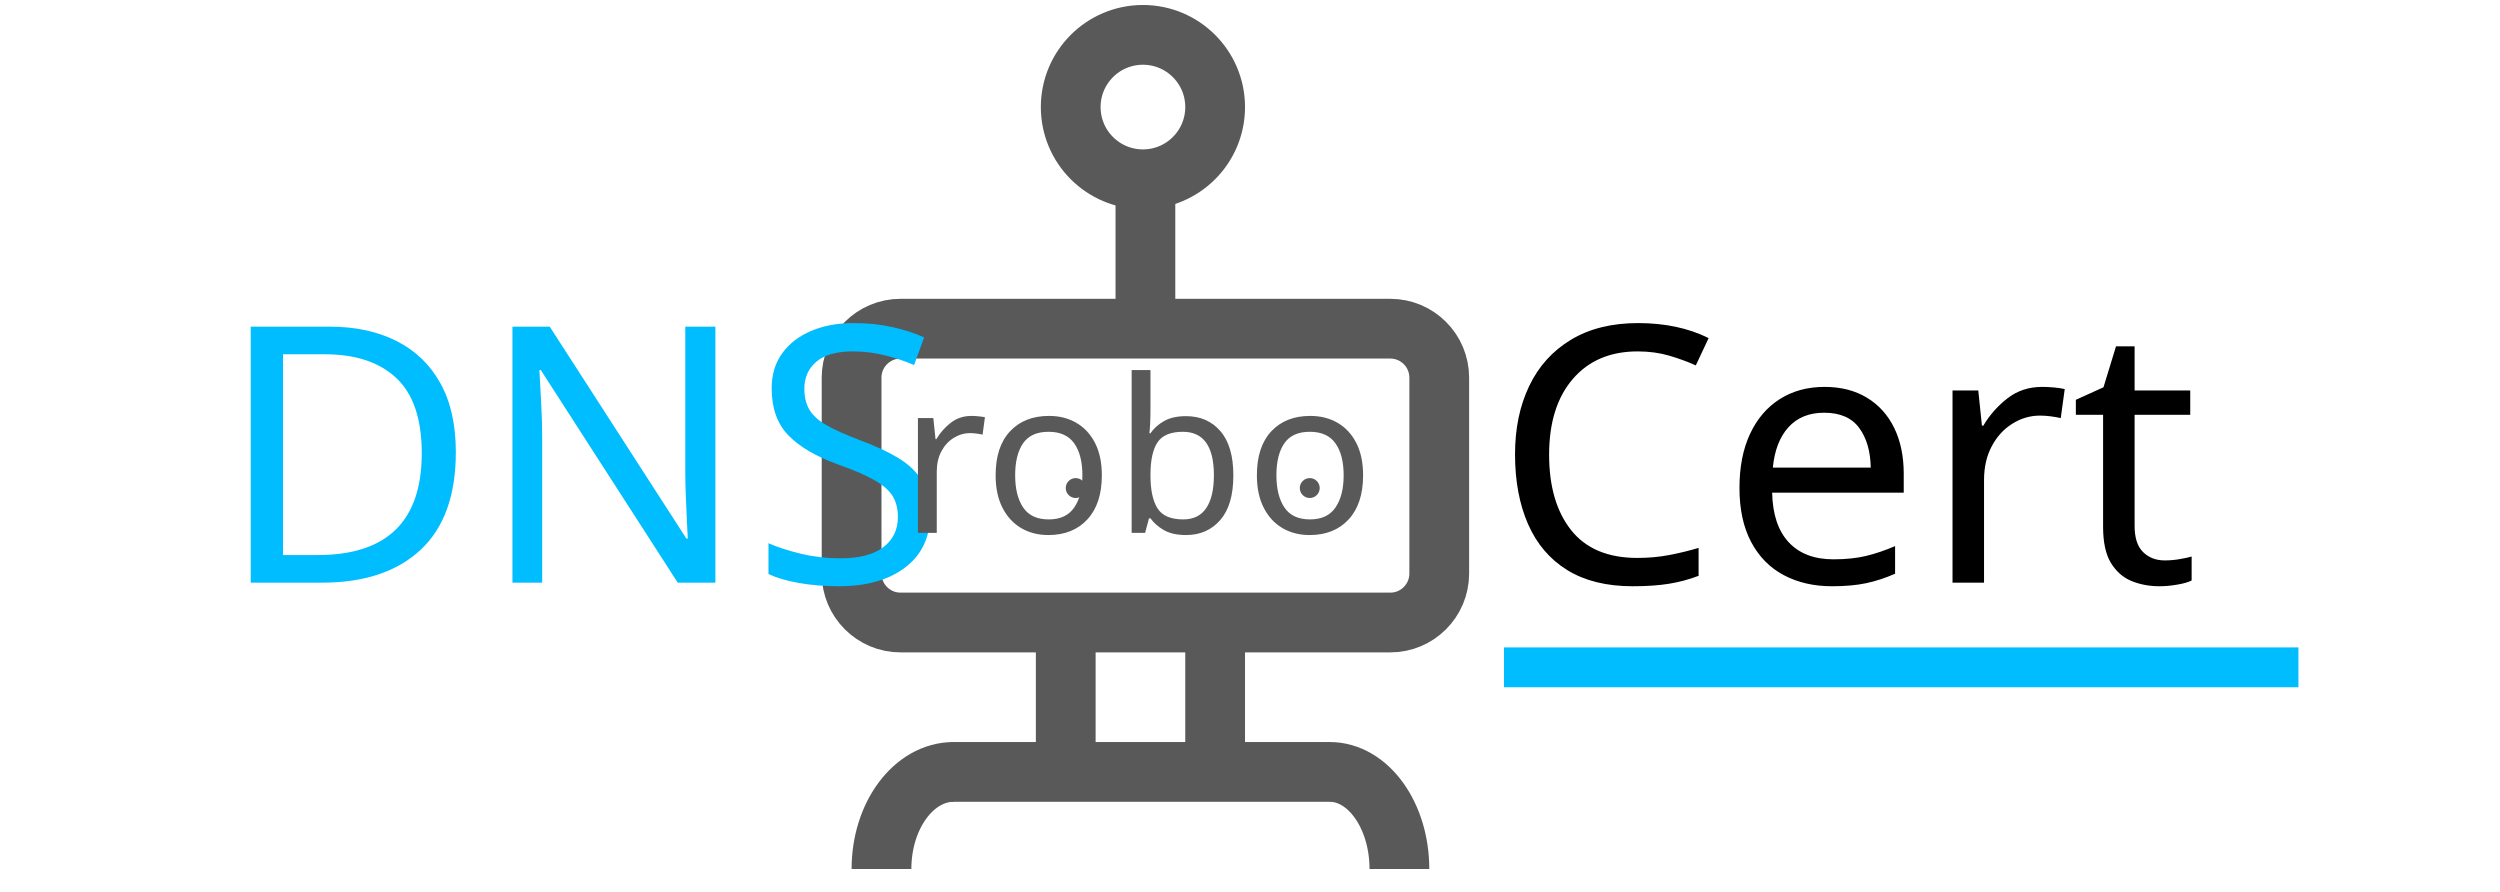
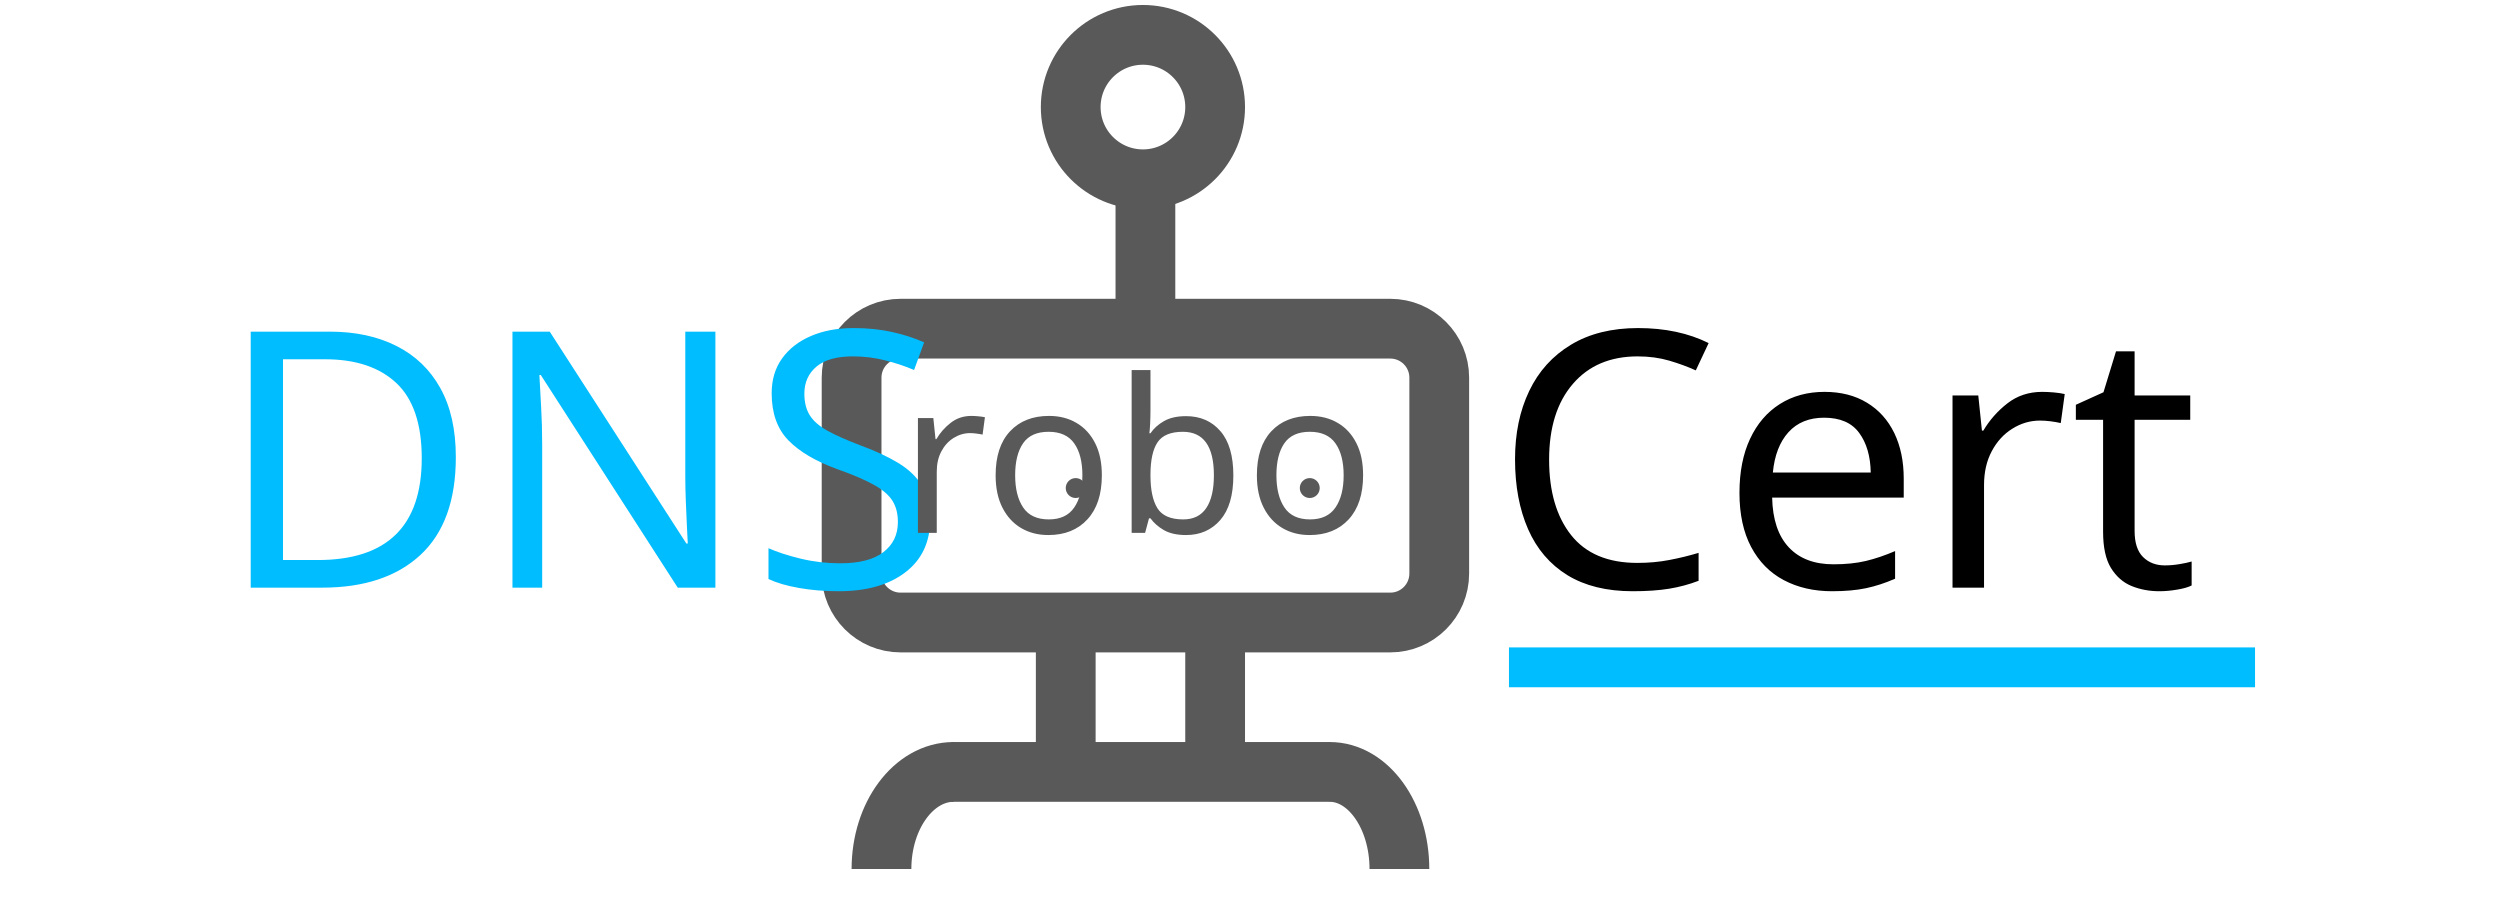
- <svg xmlns="http://www.w3.org/2000/svg" width="502" height="179" overflow="hidden">
+ <svg xmlns="http://www.w3.org/2000/svg" width="502" height="181" overflow="hidden">
  <defs>
    <clipPath id="clip0">
-       <path d="M416 211 918 211 918 390 416 390Z" fill-rule="evenodd" clip-rule="evenodd" />
+       <path d="M416 211 918 211 918 392 416 392Z" fill-rule="evenodd" clip-rule="evenodd" />
    </clipPath>
  </defs>
  <g clip-path="url(#clip0)" transform="translate(-416 -211)">
    <path d="M587 286.834C587 281.403 591.403 277 596.834 277L695.166 277C700.597 277 705 281.403 705 286.834L705 326.166C705 331.597 700.597 336 695.166 336L596.834 336C591.403 336 587 331.597 587 326.166Z" stroke="#595959" stroke-width="12" stroke-miterlimit="8" fill="none" fill-rule="evenodd" />
    <path d="M630 336 630 368.635" stroke="#595959" stroke-width="12" stroke-miterlimit="8" fill="none" fill-rule="evenodd" />
    <path d="M660 336 660 368.635" stroke="#595959" stroke-width="12" stroke-miterlimit="8" fill="none" fill-rule="evenodd" />
    <path d="M607 366 683.169 366" stroke="#595959" stroke-width="12" stroke-miterlimit="8" fill="none" fill-rule="evenodd" />
    <path d="M683 366C690.732 366 697 374.73 697 385.5" stroke="#595959" stroke-width="12" stroke-miterlimit="8" fill="none" fill-rule="evenodd" />
    <path d="M14.5 0C22.508-4.96522e-15 29 8.73 29 19.5" stroke="#595959" stroke-width="12" stroke-miterlimit="8" fill="none" fill-rule="evenodd" transform="matrix(-1 -8.74228e-08 -8.74228e-08 1 622 366)" />
    <path d="M646 246 646 276.827" stroke="#595959" stroke-width="12" stroke-miterlimit="8" fill="none" fill-rule="evenodd" />
    <path d="M631 232.5C631 224.492 637.492 218 645.5 218 653.508 218 660 224.492 660 232.5 660 240.508 653.508 247 645.5 247 637.492 247 631 240.508 631 232.5Z" stroke="#595959" stroke-width="12" stroke-miterlimit="8" fill="none" fill-rule="evenodd" />
-     <text fill="#00BDFF" font-family="Consolas,Consolas_MSFontService,sans-serif" font-weight="400" font-size="72" transform="translate(459.359 328)">DNS<tspan fill="#000000" x="256.468" y="0">Cert</tspan>
+     <text fill="#00BDFF" font-family="Consolas,Consolas_MSFontService,sans-serif" font-weight="400" font-size="72" transform="translate(459.359 329)">DNS<tspan fill="#000000" x="256.468" y="0">Cert</tspan>
    </text>
-     <path d="M718 345 877.525 345" stroke="#00BDFF" stroke-width="8" stroke-miterlimit="8" fill="none" fill-rule="evenodd" />
+     <path d="M719 345 868.81 345" stroke="#00BDFF" stroke-width="8" stroke-miterlimit="8" fill="none" fill-rule="evenodd" />
    <text fill="#595959" font-family="Consolas,Consolas_MSFontService,sans-serif" font-weight="400" font-size="43" transform="translate(596.664 318)">robo</text>
    <path d="M630 309C630 307.895 630.895 307 632 307 633.105 307 634 307.895 634 309 634 310.105 633.105 311 632 311 630.895 311 630 310.105 630 309Z" fill="#595959" fill-rule="evenodd" />
    <path d="M677 309C677 307.895 677.895 307 679 307 680.105 307 681 307.895 681 309 681 310.105 680.105 311 679 311 677.895 311 677 310.105 677 309Z" fill="#595959" fill-rule="evenodd" />
  </g>
</svg>
